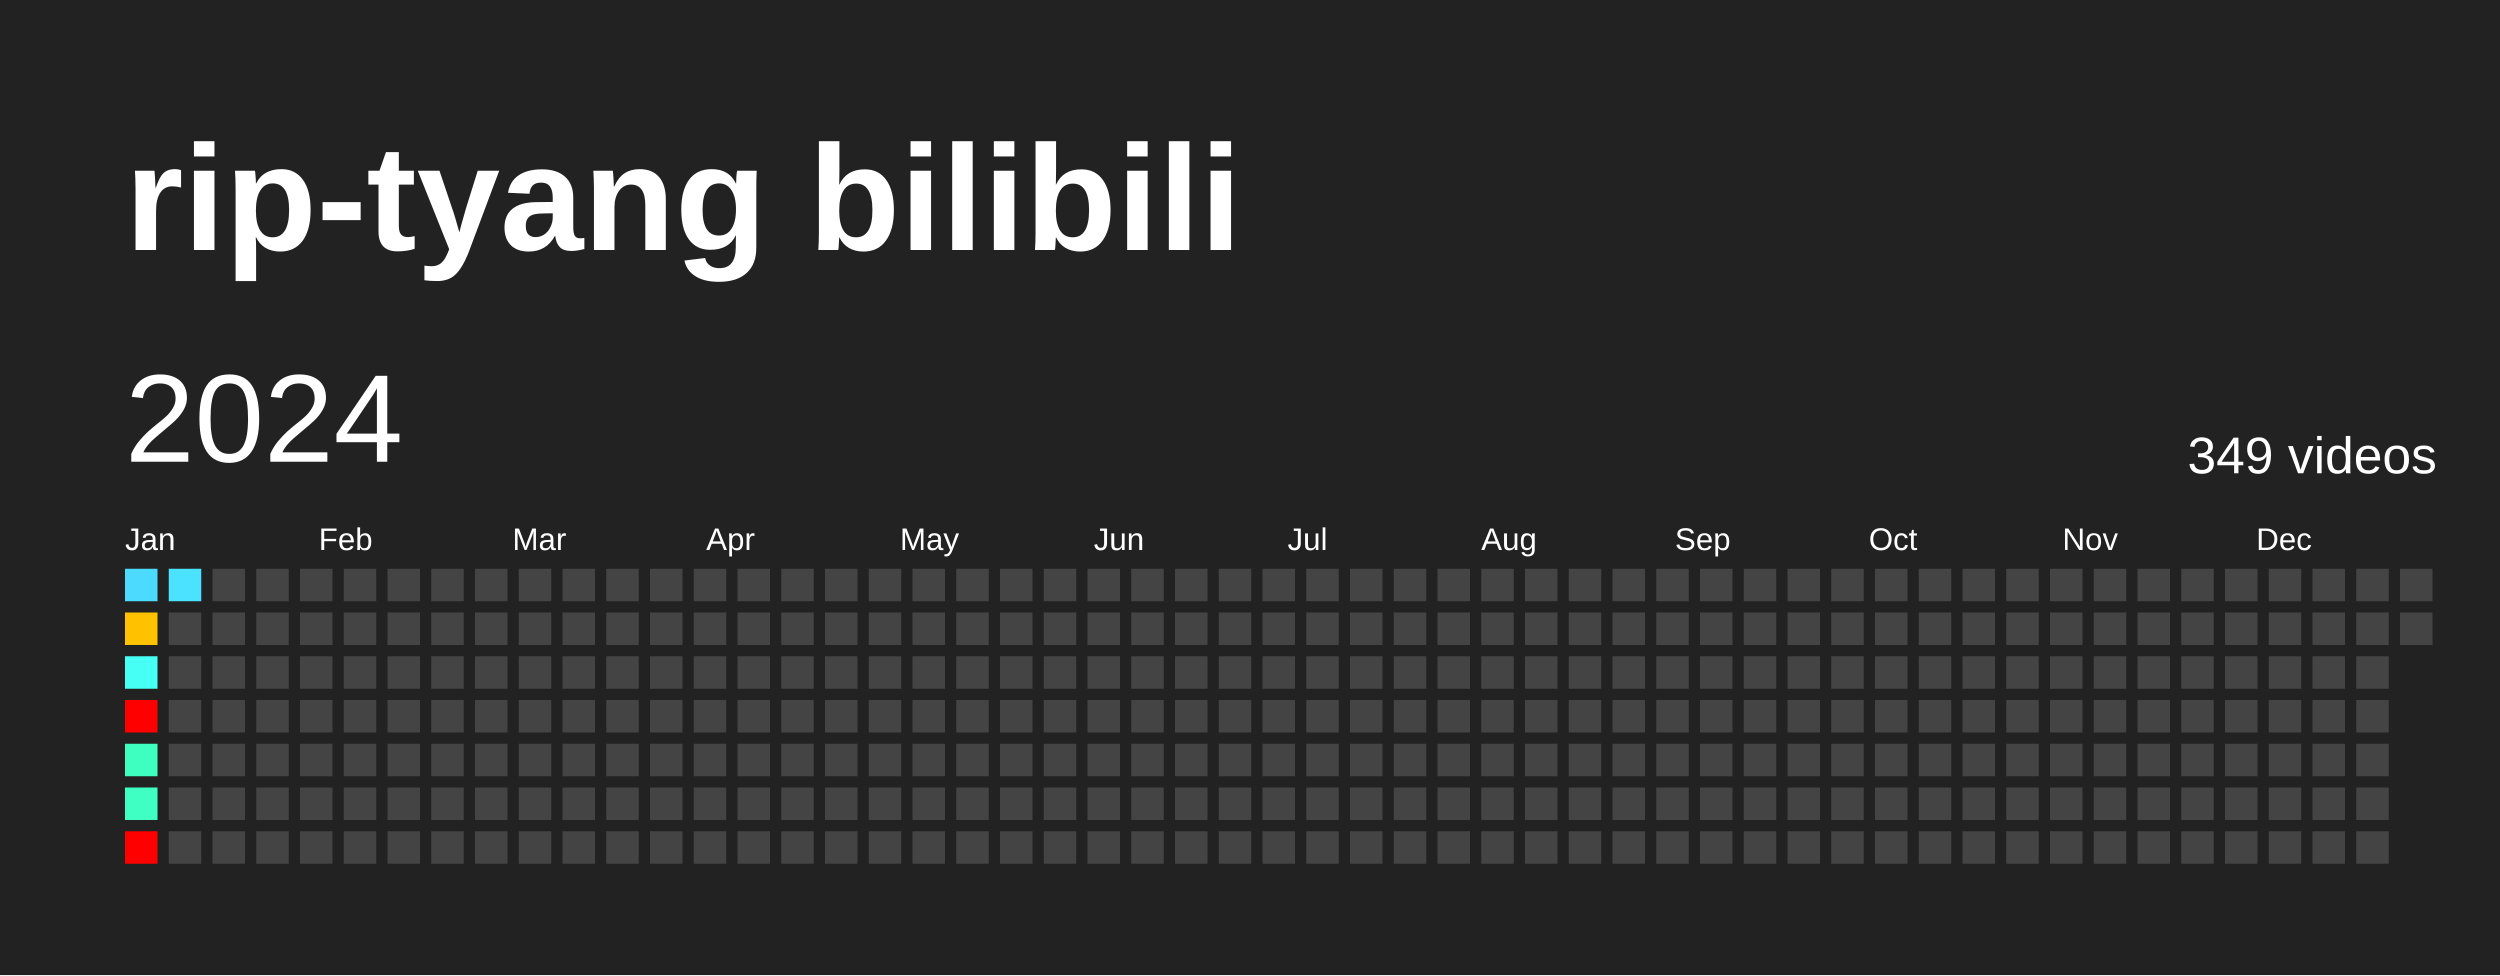
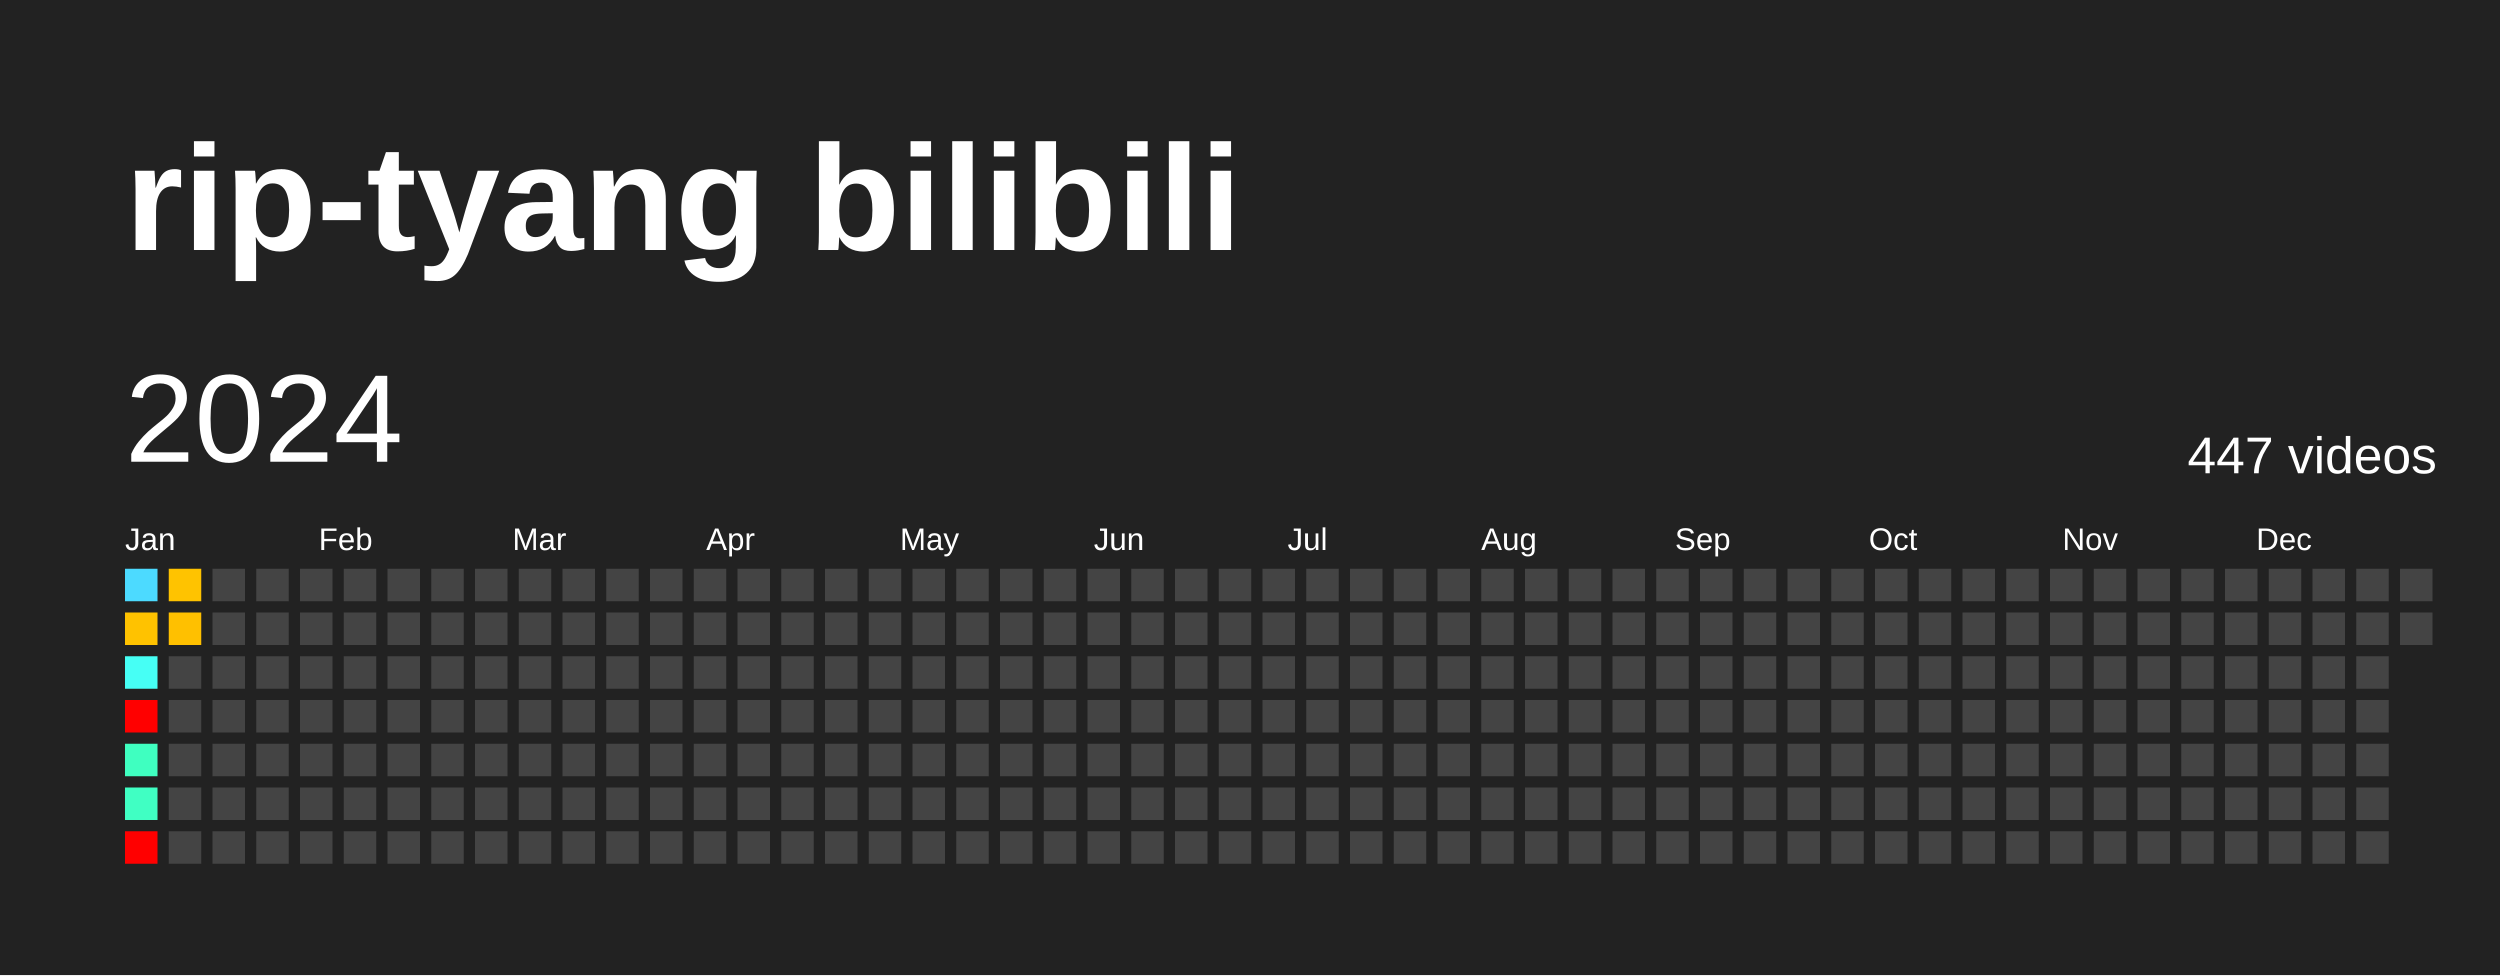
<svg xmlns="http://www.w3.org/2000/svg" baseProfile="full" height="78mm" version="1.1" viewBox="0,0,200,78" width="200mm">
  <defs />
  <rect fill="#222222" height="78" width="200" x="0" y="0" />
  <text fill="#FFFFFF" style="font-size:12px; font-family:Arial; font-weight:bold;" x="10" y="20">rip-tyang bilibili</text>
  <text dominant-baseline="hanging" fill="#FFFFFF" style="font-size:10.0px; font-family:Arial;" x="10" y="30">2024</text>
-   <text dominant-baseline="hanging" fill="#FFFFFF" style="font-size:4.125px; font-family:Arial;" x="175" y="35">349 videos</text>
+   <text dominant-baseline="hanging" fill="#FFFFFF" style="font-size:4.125px; font-family:Arial;" x="175" y="35">447 videos</text>
  <text fill="#FFFFFF" style="font-size:2.5px; font-family:Arial" x="10.0" y="44">Jan</text>
  <text fill="#FFFFFF" style="font-size:2.5px; font-family:Arial" x="25.5" y="44">Feb</text>
  <text fill="#FFFFFF" style="font-size:2.5px; font-family:Arial" x="41.0" y="44">Mar</text>
  <text fill="#FFFFFF" style="font-size:2.5px; font-family:Arial" x="56.5" y="44">Apr</text>
  <text fill="#FFFFFF" style="font-size:2.5px; font-family:Arial" x="72.0" y="44">May</text>
  <text fill="#FFFFFF" style="font-size:2.5px; font-family:Arial" x="87.5" y="44">Jun</text>
  <text fill="#FFFFFF" style="font-size:2.5px; font-family:Arial" x="103.0" y="44">Jul</text>
  <text fill="#FFFFFF" style="font-size:2.5px; font-family:Arial" x="118.5" y="44">Aug</text>
  <text fill="#FFFFFF" style="font-size:2.5px; font-family:Arial" x="134.0" y="44">Sep</text>
  <text fill="#FFFFFF" style="font-size:2.5px; font-family:Arial" x="149.5" y="44">Oct</text>
  <text fill="#FFFFFF" style="font-size:2.5px; font-family:Arial" x="165.0" y="44">Nov</text>
  <text fill="#FFFFFF" style="font-size:2.5px; font-family:Arial" x="180.5" y="44">Dec</text>
  <rect fill="#4cdaff" height="2.6" width="2.6" x="10.0" y="45.5" />
  <rect fill="#ffc200" height="2.6" width="2.6" x="10.0" y="49.0" />
  <rect fill="#46fff5" height="2.6" width="2.6" x="10.0" y="52.5" />
  <rect fill="red" height="2.6" width="2.6" x="10.0" y="56.0" />
  <rect fill="#3fffc0" height="2.6" width="2.6" x="10.0" y="59.5" />
  <rect fill="#40ffc3" height="2.6" width="2.6" x="10.0" y="63.0" />
  <rect fill="red" height="2.6" width="2.6" x="10.0" y="66.5" />
-   <rect fill="#4be2ff" height="2.6" width="2.6" x="13.5" y="45.5" />
-   <rect fill="#444444" height="2.6" width="2.6" x="13.5" y="49.0" />
+   <rect fill="#ffc300" height="2.6" width="2.6" x="13.5" y="45.5" />
+   <rect fill="#ffc000" height="2.6" width="2.6" x="13.5" y="49.0" />
  <rect fill="#444444" height="2.6" width="2.6" x="13.5" y="52.5" />
  <rect fill="#444444" height="2.6" width="2.6" x="13.5" y="56.0" />
  <rect fill="#444444" height="2.6" width="2.6" x="13.5" y="59.5" />
  <rect fill="#444444" height="2.6" width="2.6" x="13.5" y="63.0" />
  <rect fill="#444444" height="2.6" width="2.6" x="13.5" y="66.5" />
  <rect fill="#444444" height="2.6" width="2.6" x="17.0" y="45.5" />
  <rect fill="#444444" height="2.6" width="2.6" x="17.0" y="49.0" />
  <rect fill="#444444" height="2.6" width="2.6" x="17.0" y="52.5" />
  <rect fill="#444444" height="2.6" width="2.6" x="17.0" y="56.0" />
  <rect fill="#444444" height="2.6" width="2.6" x="17.0" y="59.5" />
  <rect fill="#444444" height="2.6" width="2.6" x="17.0" y="63.0" />
  <rect fill="#444444" height="2.6" width="2.6" x="17.0" y="66.5" />
  <rect fill="#444444" height="2.6" width="2.6" x="20.5" y="45.5" />
  <rect fill="#444444" height="2.6" width="2.6" x="20.5" y="49.0" />
  <rect fill="#444444" height="2.6" width="2.6" x="20.5" y="52.5" />
  <rect fill="#444444" height="2.6" width="2.6" x="20.5" y="56.0" />
  <rect fill="#444444" height="2.6" width="2.6" x="20.5" y="59.5" />
  <rect fill="#444444" height="2.6" width="2.6" x="20.5" y="63.0" />
  <rect fill="#444444" height="2.6" width="2.6" x="20.5" y="66.5" />
  <rect fill="#444444" height="2.6" width="2.6" x="24.0" y="45.5" />
  <rect fill="#444444" height="2.6" width="2.6" x="24.0" y="49.0" />
  <rect fill="#444444" height="2.6" width="2.6" x="24.0" y="52.5" />
  <rect fill="#444444" height="2.6" width="2.6" x="24.0" y="56.0" />
  <rect fill="#444444" height="2.6" width="2.6" x="24.0" y="59.5" />
  <rect fill="#444444" height="2.6" width="2.6" x="24.0" y="63.0" />
  <rect fill="#444444" height="2.6" width="2.6" x="24.0" y="66.5" />
  <rect fill="#444444" height="2.6" width="2.6" x="27.5" y="45.5" />
  <rect fill="#444444" height="2.6" width="2.6" x="27.5" y="49.0" />
  <rect fill="#444444" height="2.6" width="2.6" x="27.5" y="52.5" />
  <rect fill="#444444" height="2.6" width="2.6" x="27.5" y="56.0" />
  <rect fill="#444444" height="2.6" width="2.6" x="27.5" y="59.5" />
  <rect fill="#444444" height="2.6" width="2.6" x="27.5" y="63.0" />
  <rect fill="#444444" height="2.6" width="2.6" x="27.5" y="66.5" />
  <rect fill="#444444" height="2.6" width="2.6" x="31.0" y="45.5" />
  <rect fill="#444444" height="2.6" width="2.6" x="31.0" y="49.0" />
  <rect fill="#444444" height="2.6" width="2.6" x="31.0" y="52.5" />
  <rect fill="#444444" height="2.6" width="2.6" x="31.0" y="56.0" />
  <rect fill="#444444" height="2.6" width="2.6" x="31.0" y="59.5" />
  <rect fill="#444444" height="2.6" width="2.6" x="31.0" y="63.0" />
  <rect fill="#444444" height="2.6" width="2.6" x="31.0" y="66.5" />
  <rect fill="#444444" height="2.6" width="2.6" x="34.5" y="45.5" />
  <rect fill="#444444" height="2.6" width="2.6" x="34.5" y="49.0" />
  <rect fill="#444444" height="2.6" width="2.6" x="34.5" y="52.5" />
  <rect fill="#444444" height="2.6" width="2.6" x="34.5" y="56.0" />
  <rect fill="#444444" height="2.6" width="2.6" x="34.5" y="59.5" />
  <rect fill="#444444" height="2.6" width="2.6" x="34.5" y="63.0" />
  <rect fill="#444444" height="2.6" width="2.6" x="34.5" y="66.5" />
  <rect fill="#444444" height="2.6" width="2.6" x="38.0" y="45.5" />
  <rect fill="#444444" height="2.6" width="2.6" x="38.0" y="49.0" />
  <rect fill="#444444" height="2.6" width="2.6" x="38.0" y="52.5" />
  <rect fill="#444444" height="2.6" width="2.6" x="38.0" y="56.0" />
  <rect fill="#444444" height="2.6" width="2.6" x="38.0" y="59.5" />
  <rect fill="#444444" height="2.6" width="2.6" x="38.0" y="63.0" />
  <rect fill="#444444" height="2.6" width="2.6" x="38.0" y="66.5" />
  <rect fill="#444444" height="2.6" width="2.6" x="41.5" y="45.5" />
  <rect fill="#444444" height="2.6" width="2.6" x="41.5" y="49.0" />
  <rect fill="#444444" height="2.6" width="2.6" x="41.5" y="52.5" />
  <rect fill="#444444" height="2.6" width="2.6" x="41.5" y="56.0" />
  <rect fill="#444444" height="2.6" width="2.6" x="41.5" y="59.5" />
  <rect fill="#444444" height="2.6" width="2.6" x="41.5" y="63.0" />
  <rect fill="#444444" height="2.6" width="2.6" x="41.5" y="66.5" />
  <rect fill="#444444" height="2.6" width="2.6" x="45.0" y="45.5" />
  <rect fill="#444444" height="2.6" width="2.6" x="45.0" y="49.0" />
  <rect fill="#444444" height="2.6" width="2.6" x="45.0" y="52.5" />
  <rect fill="#444444" height="2.6" width="2.6" x="45.0" y="56.0" />
  <rect fill="#444444" height="2.6" width="2.6" x="45.0" y="59.5" />
  <rect fill="#444444" height="2.6" width="2.6" x="45.0" y="63.0" />
  <rect fill="#444444" height="2.6" width="2.6" x="45.0" y="66.5" />
  <rect fill="#444444" height="2.6" width="2.6" x="48.5" y="45.5" />
  <rect fill="#444444" height="2.6" width="2.6" x="48.5" y="49.0" />
  <rect fill="#444444" height="2.6" width="2.6" x="48.5" y="52.5" />
  <rect fill="#444444" height="2.6" width="2.6" x="48.5" y="56.0" />
  <rect fill="#444444" height="2.6" width="2.6" x="48.5" y="59.5" />
  <rect fill="#444444" height="2.6" width="2.6" x="48.5" y="63.0" />
  <rect fill="#444444" height="2.6" width="2.6" x="48.5" y="66.5" />
  <rect fill="#444444" height="2.6" width="2.6" x="52.0" y="45.5" />
  <rect fill="#444444" height="2.6" width="2.6" x="52.0" y="49.0" />
  <rect fill="#444444" height="2.6" width="2.6" x="52.0" y="52.5" />
  <rect fill="#444444" height="2.6" width="2.6" x="52.0" y="56.0" />
  <rect fill="#444444" height="2.6" width="2.6" x="52.0" y="59.5" />
  <rect fill="#444444" height="2.6" width="2.6" x="52.0" y="63.0" />
  <rect fill="#444444" height="2.6" width="2.6" x="52.0" y="66.5" />
  <rect fill="#444444" height="2.6" width="2.6" x="55.5" y="45.5" />
  <rect fill="#444444" height="2.6" width="2.6" x="55.5" y="49.0" />
  <rect fill="#444444" height="2.6" width="2.6" x="55.5" y="52.5" />
  <rect fill="#444444" height="2.6" width="2.6" x="55.5" y="56.0" />
  <rect fill="#444444" height="2.6" width="2.6" x="55.5" y="59.5" />
  <rect fill="#444444" height="2.6" width="2.6" x="55.5" y="63.0" />
  <rect fill="#444444" height="2.6" width="2.6" x="55.5" y="66.5" />
  <rect fill="#444444" height="2.6" width="2.6" x="59.0" y="45.5" />
  <rect fill="#444444" height="2.6" width="2.6" x="59.0" y="49.0" />
  <rect fill="#444444" height="2.6" width="2.6" x="59.0" y="52.5" />
  <rect fill="#444444" height="2.6" width="2.6" x="59.0" y="56.0" />
  <rect fill="#444444" height="2.6" width="2.6" x="59.0" y="59.5" />
  <rect fill="#444444" height="2.6" width="2.6" x="59.0" y="63.0" />
  <rect fill="#444444" height="2.6" width="2.6" x="59.0" y="66.5" />
  <rect fill="#444444" height="2.6" width="2.6" x="62.5" y="45.5" />
  <rect fill="#444444" height="2.6" width="2.6" x="62.5" y="49.0" />
  <rect fill="#444444" height="2.6" width="2.6" x="62.5" y="52.5" />
  <rect fill="#444444" height="2.6" width="2.6" x="62.5" y="56.0" />
  <rect fill="#444444" height="2.6" width="2.6" x="62.5" y="59.5" />
  <rect fill="#444444" height="2.6" width="2.6" x="62.5" y="63.0" />
  <rect fill="#444444" height="2.6" width="2.6" x="62.5" y="66.5" />
  <rect fill="#444444" height="2.6" width="2.6" x="66.0" y="45.5" />
  <rect fill="#444444" height="2.6" width="2.6" x="66.0" y="49.0" />
  <rect fill="#444444" height="2.6" width="2.6" x="66.0" y="52.5" />
  <rect fill="#444444" height="2.6" width="2.6" x="66.0" y="56.0" />
  <rect fill="#444444" height="2.6" width="2.6" x="66.0" y="59.5" />
  <rect fill="#444444" height="2.6" width="2.6" x="66.0" y="63.0" />
  <rect fill="#444444" height="2.6" width="2.6" x="66.0" y="66.5" />
  <rect fill="#444444" height="2.6" width="2.6" x="69.5" y="45.5" />
  <rect fill="#444444" height="2.6" width="2.6" x="69.5" y="49.0" />
  <rect fill="#444444" height="2.6" width="2.6" x="69.5" y="52.5" />
  <rect fill="#444444" height="2.6" width="2.6" x="69.5" y="56.0" />
  <rect fill="#444444" height="2.6" width="2.6" x="69.5" y="59.5" />
  <rect fill="#444444" height="2.6" width="2.6" x="69.5" y="63.0" />
  <rect fill="#444444" height="2.6" width="2.6" x="69.5" y="66.5" />
  <rect fill="#444444" height="2.6" width="2.6" x="73.0" y="45.5" />
  <rect fill="#444444" height="2.6" width="2.6" x="73.0" y="49.0" />
  <rect fill="#444444" height="2.6" width="2.6" x="73.0" y="52.5" />
  <rect fill="#444444" height="2.6" width="2.6" x="73.0" y="56.0" />
  <rect fill="#444444" height="2.6" width="2.6" x="73.0" y="59.5" />
  <rect fill="#444444" height="2.6" width="2.6" x="73.0" y="63.0" />
  <rect fill="#444444" height="2.6" width="2.6" x="73.0" y="66.5" />
  <rect fill="#444444" height="2.6" width="2.6" x="76.5" y="45.5" />
  <rect fill="#444444" height="2.6" width="2.6" x="76.5" y="49.0" />
  <rect fill="#444444" height="2.6" width="2.6" x="76.5" y="52.5" />
  <rect fill="#444444" height="2.6" width="2.6" x="76.5" y="56.0" />
  <rect fill="#444444" height="2.6" width="2.6" x="76.5" y="59.5" />
  <rect fill="#444444" height="2.6" width="2.6" x="76.5" y="63.0" />
  <rect fill="#444444" height="2.6" width="2.6" x="76.5" y="66.5" />
  <rect fill="#444444" height="2.6" width="2.6" x="80.0" y="45.5" />
  <rect fill="#444444" height="2.6" width="2.6" x="80.0" y="49.0" />
  <rect fill="#444444" height="2.6" width="2.6" x="80.0" y="52.5" />
  <rect fill="#444444" height="2.6" width="2.6" x="80.0" y="56.0" />
  <rect fill="#444444" height="2.6" width="2.6" x="80.0" y="59.5" />
  <rect fill="#444444" height="2.6" width="2.6" x="80.0" y="63.0" />
  <rect fill="#444444" height="2.6" width="2.6" x="80.0" y="66.5" />
  <rect fill="#444444" height="2.6" width="2.6" x="83.5" y="45.5" />
  <rect fill="#444444" height="2.6" width="2.6" x="83.5" y="49.0" />
  <rect fill="#444444" height="2.6" width="2.6" x="83.5" y="52.5" />
  <rect fill="#444444" height="2.6" width="2.6" x="83.5" y="56.0" />
  <rect fill="#444444" height="2.6" width="2.6" x="83.5" y="59.5" />
  <rect fill="#444444" height="2.6" width="2.6" x="83.5" y="63.0" />
  <rect fill="#444444" height="2.6" width="2.6" x="83.5" y="66.5" />
  <rect fill="#444444" height="2.6" width="2.6" x="87.0" y="45.5" />
  <rect fill="#444444" height="2.6" width="2.6" x="87.0" y="49.0" />
  <rect fill="#444444" height="2.6" width="2.6" x="87.0" y="52.5" />
  <rect fill="#444444" height="2.6" width="2.6" x="87.0" y="56.0" />
  <rect fill="#444444" height="2.6" width="2.6" x="87.0" y="59.5" />
  <rect fill="#444444" height="2.6" width="2.6" x="87.0" y="63.0" />
  <rect fill="#444444" height="2.6" width="2.6" x="87.0" y="66.5" />
  <rect fill="#444444" height="2.6" width="2.6" x="90.5" y="45.5" />
  <rect fill="#444444" height="2.6" width="2.6" x="90.5" y="49.0" />
  <rect fill="#444444" height="2.6" width="2.6" x="90.5" y="52.5" />
  <rect fill="#444444" height="2.6" width="2.6" x="90.5" y="56.0" />
  <rect fill="#444444" height="2.6" width="2.6" x="90.5" y="59.5" />
  <rect fill="#444444" height="2.6" width="2.6" x="90.5" y="63.0" />
  <rect fill="#444444" height="2.6" width="2.6" x="90.5" y="66.5" />
  <rect fill="#444444" height="2.6" width="2.6" x="94.0" y="45.5" />
  <rect fill="#444444" height="2.6" width="2.6" x="94.0" y="49.0" />
  <rect fill="#444444" height="2.6" width="2.6" x="94.0" y="52.5" />
  <rect fill="#444444" height="2.6" width="2.6" x="94.0" y="56.0" />
  <rect fill="#444444" height="2.6" width="2.6" x="94.0" y="59.5" />
  <rect fill="#444444" height="2.6" width="2.6" x="94.0" y="63.0" />
  <rect fill="#444444" height="2.6" width="2.6" x="94.0" y="66.5" />
  <rect fill="#444444" height="2.6" width="2.6" x="97.5" y="45.5" />
  <rect fill="#444444" height="2.6" width="2.6" x="97.5" y="49.0" />
  <rect fill="#444444" height="2.6" width="2.6" x="97.5" y="52.5" />
  <rect fill="#444444" height="2.6" width="2.6" x="97.5" y="56.0" />
  <rect fill="#444444" height="2.6" width="2.6" x="97.5" y="59.5" />
  <rect fill="#444444" height="2.6" width="2.6" x="97.5" y="63.0" />
  <rect fill="#444444" height="2.6" width="2.6" x="97.5" y="66.5" />
  <rect fill="#444444" height="2.6" width="2.6" x="101.0" y="45.5" />
  <rect fill="#444444" height="2.6" width="2.6" x="101.0" y="49.0" />
  <rect fill="#444444" height="2.6" width="2.6" x="101.0" y="52.5" />
  <rect fill="#444444" height="2.6" width="2.6" x="101.0" y="56.0" />
  <rect fill="#444444" height="2.6" width="2.6" x="101.0" y="59.5" />
  <rect fill="#444444" height="2.6" width="2.6" x="101.0" y="63.0" />
  <rect fill="#444444" height="2.6" width="2.6" x="101.0" y="66.5" />
  <rect fill="#444444" height="2.6" width="2.6" x="104.5" y="45.5" />
  <rect fill="#444444" height="2.6" width="2.6" x="104.5" y="49.0" />
  <rect fill="#444444" height="2.6" width="2.6" x="104.5" y="52.5" />
  <rect fill="#444444" height="2.6" width="2.6" x="104.5" y="56.0" />
  <rect fill="#444444" height="2.6" width="2.6" x="104.5" y="59.5" />
  <rect fill="#444444" height="2.6" width="2.6" x="104.5" y="63.0" />
  <rect fill="#444444" height="2.6" width="2.6" x="104.5" y="66.5" />
  <rect fill="#444444" height="2.6" width="2.6" x="108.0" y="45.5" />
  <rect fill="#444444" height="2.6" width="2.6" x="108.0" y="49.0" />
  <rect fill="#444444" height="2.6" width="2.6" x="108.0" y="52.5" />
  <rect fill="#444444" height="2.6" width="2.6" x="108.0" y="56.0" />
  <rect fill="#444444" height="2.6" width="2.6" x="108.0" y="59.5" />
  <rect fill="#444444" height="2.6" width="2.6" x="108.0" y="63.0" />
  <rect fill="#444444" height="2.6" width="2.6" x="108.0" y="66.5" />
  <rect fill="#444444" height="2.6" width="2.6" x="111.5" y="45.5" />
  <rect fill="#444444" height="2.6" width="2.6" x="111.5" y="49.0" />
  <rect fill="#444444" height="2.6" width="2.6" x="111.5" y="52.5" />
  <rect fill="#444444" height="2.6" width="2.6" x="111.5" y="56.0" />
  <rect fill="#444444" height="2.6" width="2.6" x="111.5" y="59.5" />
  <rect fill="#444444" height="2.6" width="2.6" x="111.5" y="63.0" />
  <rect fill="#444444" height="2.6" width="2.6" x="111.5" y="66.5" />
  <rect fill="#444444" height="2.6" width="2.6" x="115.0" y="45.5" />
  <rect fill="#444444" height="2.6" width="2.6" x="115.0" y="49.0" />
  <rect fill="#444444" height="2.6" width="2.6" x="115.0" y="52.5" />
  <rect fill="#444444" height="2.6" width="2.6" x="115.0" y="56.0" />
  <rect fill="#444444" height="2.6" width="2.6" x="115.0" y="59.5" />
  <rect fill="#444444" height="2.6" width="2.6" x="115.0" y="63.0" />
  <rect fill="#444444" height="2.6" width="2.6" x="115.0" y="66.5" />
  <rect fill="#444444" height="2.6" width="2.6" x="118.5" y="45.5" />
  <rect fill="#444444" height="2.6" width="2.6" x="118.5" y="49.0" />
  <rect fill="#444444" height="2.6" width="2.6" x="118.5" y="52.5" />
  <rect fill="#444444" height="2.6" width="2.6" x="118.5" y="56.0" />
  <rect fill="#444444" height="2.6" width="2.6" x="118.5" y="59.5" />
  <rect fill="#444444" height="2.6" width="2.6" x="118.5" y="63.0" />
  <rect fill="#444444" height="2.6" width="2.6" x="118.5" y="66.5" />
  <rect fill="#444444" height="2.6" width="2.6" x="122.0" y="45.5" />
  <rect fill="#444444" height="2.6" width="2.6" x="122.0" y="49.0" />
  <rect fill="#444444" height="2.6" width="2.6" x="122.0" y="52.5" />
  <rect fill="#444444" height="2.6" width="2.6" x="122.0" y="56.0" />
  <rect fill="#444444" height="2.6" width="2.6" x="122.0" y="59.5" />
  <rect fill="#444444" height="2.6" width="2.6" x="122.0" y="63.0" />
  <rect fill="#444444" height="2.6" width="2.6" x="122.0" y="66.5" />
  <rect fill="#444444" height="2.6" width="2.6" x="125.5" y="45.5" />
  <rect fill="#444444" height="2.6" width="2.6" x="125.5" y="49.0" />
  <rect fill="#444444" height="2.6" width="2.6" x="125.5" y="52.5" />
  <rect fill="#444444" height="2.6" width="2.6" x="125.5" y="56.0" />
  <rect fill="#444444" height="2.6" width="2.6" x="125.5" y="59.5" />
  <rect fill="#444444" height="2.6" width="2.6" x="125.5" y="63.0" />
  <rect fill="#444444" height="2.6" width="2.6" x="125.5" y="66.5" />
  <rect fill="#444444" height="2.6" width="2.6" x="129.0" y="45.5" />
  <rect fill="#444444" height="2.6" width="2.6" x="129.0" y="49.0" />
  <rect fill="#444444" height="2.6" width="2.6" x="129.0" y="52.5" />
  <rect fill="#444444" height="2.6" width="2.6" x="129.0" y="56.0" />
  <rect fill="#444444" height="2.6" width="2.6" x="129.0" y="59.5" />
  <rect fill="#444444" height="2.6" width="2.6" x="129.0" y="63.0" />
  <rect fill="#444444" height="2.6" width="2.6" x="129.0" y="66.5" />
  <rect fill="#444444" height="2.6" width="2.6" x="132.5" y="45.5" />
  <rect fill="#444444" height="2.6" width="2.6" x="132.5" y="49.0" />
  <rect fill="#444444" height="2.6" width="2.6" x="132.5" y="52.5" />
  <rect fill="#444444" height="2.6" width="2.6" x="132.5" y="56.0" />
  <rect fill="#444444" height="2.6" width="2.6" x="132.5" y="59.5" />
  <rect fill="#444444" height="2.6" width="2.6" x="132.5" y="63.0" />
  <rect fill="#444444" height="2.6" width="2.6" x="132.5" y="66.5" />
  <rect fill="#444444" height="2.6" width="2.6" x="136.0" y="45.5" />
  <rect fill="#444444" height="2.6" width="2.6" x="136.0" y="49.0" />
  <rect fill="#444444" height="2.6" width="2.6" x="136.0" y="52.5" />
  <rect fill="#444444" height="2.6" width="2.6" x="136.0" y="56.0" />
  <rect fill="#444444" height="2.6" width="2.6" x="136.0" y="59.5" />
  <rect fill="#444444" height="2.6" width="2.6" x="136.0" y="63.0" />
  <rect fill="#444444" height="2.6" width="2.6" x="136.0" y="66.5" />
  <rect fill="#444444" height="2.6" width="2.6" x="139.5" y="45.5" />
  <rect fill="#444444" height="2.6" width="2.6" x="139.5" y="49.0" />
  <rect fill="#444444" height="2.6" width="2.6" x="139.5" y="52.5" />
  <rect fill="#444444" height="2.6" width="2.6" x="139.5" y="56.0" />
  <rect fill="#444444" height="2.6" width="2.6" x="139.5" y="59.5" />
  <rect fill="#444444" height="2.6" width="2.6" x="139.5" y="63.0" />
  <rect fill="#444444" height="2.6" width="2.6" x="139.5" y="66.5" />
  <rect fill="#444444" height="2.6" width="2.6" x="143.0" y="45.5" />
  <rect fill="#444444" height="2.6" width="2.6" x="143.0" y="49.0" />
  <rect fill="#444444" height="2.6" width="2.6" x="143.0" y="52.5" />
  <rect fill="#444444" height="2.6" width="2.6" x="143.0" y="56.0" />
  <rect fill="#444444" height="2.6" width="2.6" x="143.0" y="59.5" />
  <rect fill="#444444" height="2.6" width="2.6" x="143.0" y="63.0" />
  <rect fill="#444444" height="2.6" width="2.6" x="143.0" y="66.5" />
  <rect fill="#444444" height="2.6" width="2.6" x="146.5" y="45.5" />
  <rect fill="#444444" height="2.6" width="2.6" x="146.5" y="49.0" />
  <rect fill="#444444" height="2.6" width="2.6" x="146.5" y="52.5" />
  <rect fill="#444444" height="2.6" width="2.6" x="146.5" y="56.0" />
  <rect fill="#444444" height="2.6" width="2.6" x="146.5" y="59.5" />
  <rect fill="#444444" height="2.6" width="2.6" x="146.5" y="63.0" />
  <rect fill="#444444" height="2.6" width="2.6" x="146.5" y="66.5" />
  <rect fill="#444444" height="2.6" width="2.6" x="150.0" y="45.5" />
  <rect fill="#444444" height="2.6" width="2.6" x="150.0" y="49.0" />
  <rect fill="#444444" height="2.6" width="2.6" x="150.0" y="52.5" />
  <rect fill="#444444" height="2.6" width="2.6" x="150.0" y="56.0" />
  <rect fill="#444444" height="2.6" width="2.6" x="150.0" y="59.5" />
  <rect fill="#444444" height="2.6" width="2.6" x="150.0" y="63.0" />
  <rect fill="#444444" height="2.6" width="2.6" x="150.0" y="66.5" />
  <rect fill="#444444" height="2.6" width="2.6" x="153.5" y="45.5" />
  <rect fill="#444444" height="2.6" width="2.6" x="153.5" y="49.0" />
  <rect fill="#444444" height="2.6" width="2.6" x="153.5" y="52.5" />
  <rect fill="#444444" height="2.6" width="2.6" x="153.5" y="56.0" />
  <rect fill="#444444" height="2.6" width="2.6" x="153.5" y="59.5" />
  <rect fill="#444444" height="2.6" width="2.6" x="153.5" y="63.0" />
  <rect fill="#444444" height="2.6" width="2.6" x="153.5" y="66.5" />
  <rect fill="#444444" height="2.6" width="2.6" x="157.0" y="45.5" />
  <rect fill="#444444" height="2.6" width="2.6" x="157.0" y="49.0" />
  <rect fill="#444444" height="2.6" width="2.6" x="157.0" y="52.5" />
  <rect fill="#444444" height="2.6" width="2.6" x="157.0" y="56.0" />
  <rect fill="#444444" height="2.6" width="2.6" x="157.0" y="59.5" />
  <rect fill="#444444" height="2.6" width="2.6" x="157.0" y="63.0" />
  <rect fill="#444444" height="2.6" width="2.6" x="157.0" y="66.5" />
  <rect fill="#444444" height="2.6" width="2.6" x="160.5" y="45.5" />
  <rect fill="#444444" height="2.6" width="2.6" x="160.5" y="49.0" />
  <rect fill="#444444" height="2.6" width="2.6" x="160.5" y="52.5" />
  <rect fill="#444444" height="2.6" width="2.6" x="160.5" y="56.0" />
  <rect fill="#444444" height="2.6" width="2.6" x="160.5" y="59.5" />
  <rect fill="#444444" height="2.6" width="2.6" x="160.5" y="63.0" />
  <rect fill="#444444" height="2.6" width="2.6" x="160.5" y="66.5" />
  <rect fill="#444444" height="2.6" width="2.6" x="164.0" y="45.5" />
  <rect fill="#444444" height="2.6" width="2.6" x="164.0" y="49.0" />
  <rect fill="#444444" height="2.6" width="2.6" x="164.0" y="52.5" />
  <rect fill="#444444" height="2.6" width="2.6" x="164.0" y="56.0" />
  <rect fill="#444444" height="2.6" width="2.6" x="164.0" y="59.5" />
  <rect fill="#444444" height="2.6" width="2.6" x="164.0" y="63.0" />
  <rect fill="#444444" height="2.6" width="2.6" x="164.0" y="66.5" />
  <rect fill="#444444" height="2.6" width="2.6" x="167.5" y="45.5" />
  <rect fill="#444444" height="2.6" width="2.6" x="167.5" y="49.0" />
  <rect fill="#444444" height="2.6" width="2.6" x="167.5" y="52.5" />
  <rect fill="#444444" height="2.6" width="2.6" x="167.5" y="56.0" />
  <rect fill="#444444" height="2.6" width="2.6" x="167.5" y="59.5" />
  <rect fill="#444444" height="2.6" width="2.6" x="167.5" y="63.0" />
  <rect fill="#444444" height="2.6" width="2.6" x="167.5" y="66.5" />
  <rect fill="#444444" height="2.6" width="2.6" x="171.0" y="45.5" />
  <rect fill="#444444" height="2.6" width="2.6" x="171.0" y="49.0" />
  <rect fill="#444444" height="2.6" width="2.6" x="171.0" y="52.5" />
  <rect fill="#444444" height="2.6" width="2.6" x="171.0" y="56.0" />
  <rect fill="#444444" height="2.6" width="2.6" x="171.0" y="59.5" />
  <rect fill="#444444" height="2.6" width="2.6" x="171.0" y="63.0" />
  <rect fill="#444444" height="2.6" width="2.6" x="171.0" y="66.5" />
  <rect fill="#444444" height="2.6" width="2.6" x="174.5" y="45.5" />
  <rect fill="#444444" height="2.6" width="2.6" x="174.5" y="49.0" />
  <rect fill="#444444" height="2.6" width="2.6" x="174.5" y="52.5" />
  <rect fill="#444444" height="2.6" width="2.6" x="174.5" y="56.0" />
  <rect fill="#444444" height="2.6" width="2.6" x="174.5" y="59.5" />
  <rect fill="#444444" height="2.6" width="2.6" x="174.5" y="63.0" />
  <rect fill="#444444" height="2.6" width="2.6" x="174.5" y="66.5" />
  <rect fill="#444444" height="2.6" width="2.6" x="178.0" y="45.5" />
  <rect fill="#444444" height="2.6" width="2.6" x="178.0" y="49.0" />
  <rect fill="#444444" height="2.6" width="2.6" x="178.0" y="52.5" />
  <rect fill="#444444" height="2.6" width="2.6" x="178.0" y="56.0" />
  <rect fill="#444444" height="2.6" width="2.6" x="178.0" y="59.5" />
  <rect fill="#444444" height="2.6" width="2.6" x="178.0" y="63.0" />
  <rect fill="#444444" height="2.6" width="2.6" x="178.0" y="66.5" />
  <rect fill="#444444" height="2.6" width="2.6" x="181.5" y="45.5" />
  <rect fill="#444444" height="2.6" width="2.6" x="181.5" y="49.0" />
  <rect fill="#444444" height="2.6" width="2.6" x="181.5" y="52.5" />
  <rect fill="#444444" height="2.6" width="2.6" x="181.5" y="56.0" />
  <rect fill="#444444" height="2.6" width="2.6" x="181.5" y="59.5" />
  <rect fill="#444444" height="2.6" width="2.6" x="181.5" y="63.0" />
  <rect fill="#444444" height="2.6" width="2.6" x="181.5" y="66.5" />
  <rect fill="#444444" height="2.6" width="2.6" x="185.0" y="45.5" />
  <rect fill="#444444" height="2.6" width="2.6" x="185.0" y="49.0" />
  <rect fill="#444444" height="2.6" width="2.6" x="185.0" y="52.5" />
  <rect fill="#444444" height="2.6" width="2.6" x="185.0" y="56.0" />
  <rect fill="#444444" height="2.6" width="2.6" x="185.0" y="59.5" />
  <rect fill="#444444" height="2.6" width="2.6" x="185.0" y="63.0" />
  <rect fill="#444444" height="2.6" width="2.6" x="185.0" y="66.5" />
  <rect fill="#444444" height="2.6" width="2.6" x="188.5" y="45.5" />
  <rect fill="#444444" height="2.6" width="2.6" x="188.5" y="49.0" />
  <rect fill="#444444" height="2.6" width="2.6" x="188.5" y="52.5" />
  <rect fill="#444444" height="2.6" width="2.6" x="188.5" y="56.0" />
  <rect fill="#444444" height="2.6" width="2.6" x="188.5" y="59.5" />
  <rect fill="#444444" height="2.6" width="2.6" x="188.5" y="63.0" />
  <rect fill="#444444" height="2.6" width="2.6" x="188.5" y="66.5" />
  <rect fill="#444444" height="2.6" width="2.6" x="192.0" y="45.5" />
  <rect fill="#444444" height="2.6" width="2.6" x="192.0" y="49.0" />
</svg>
